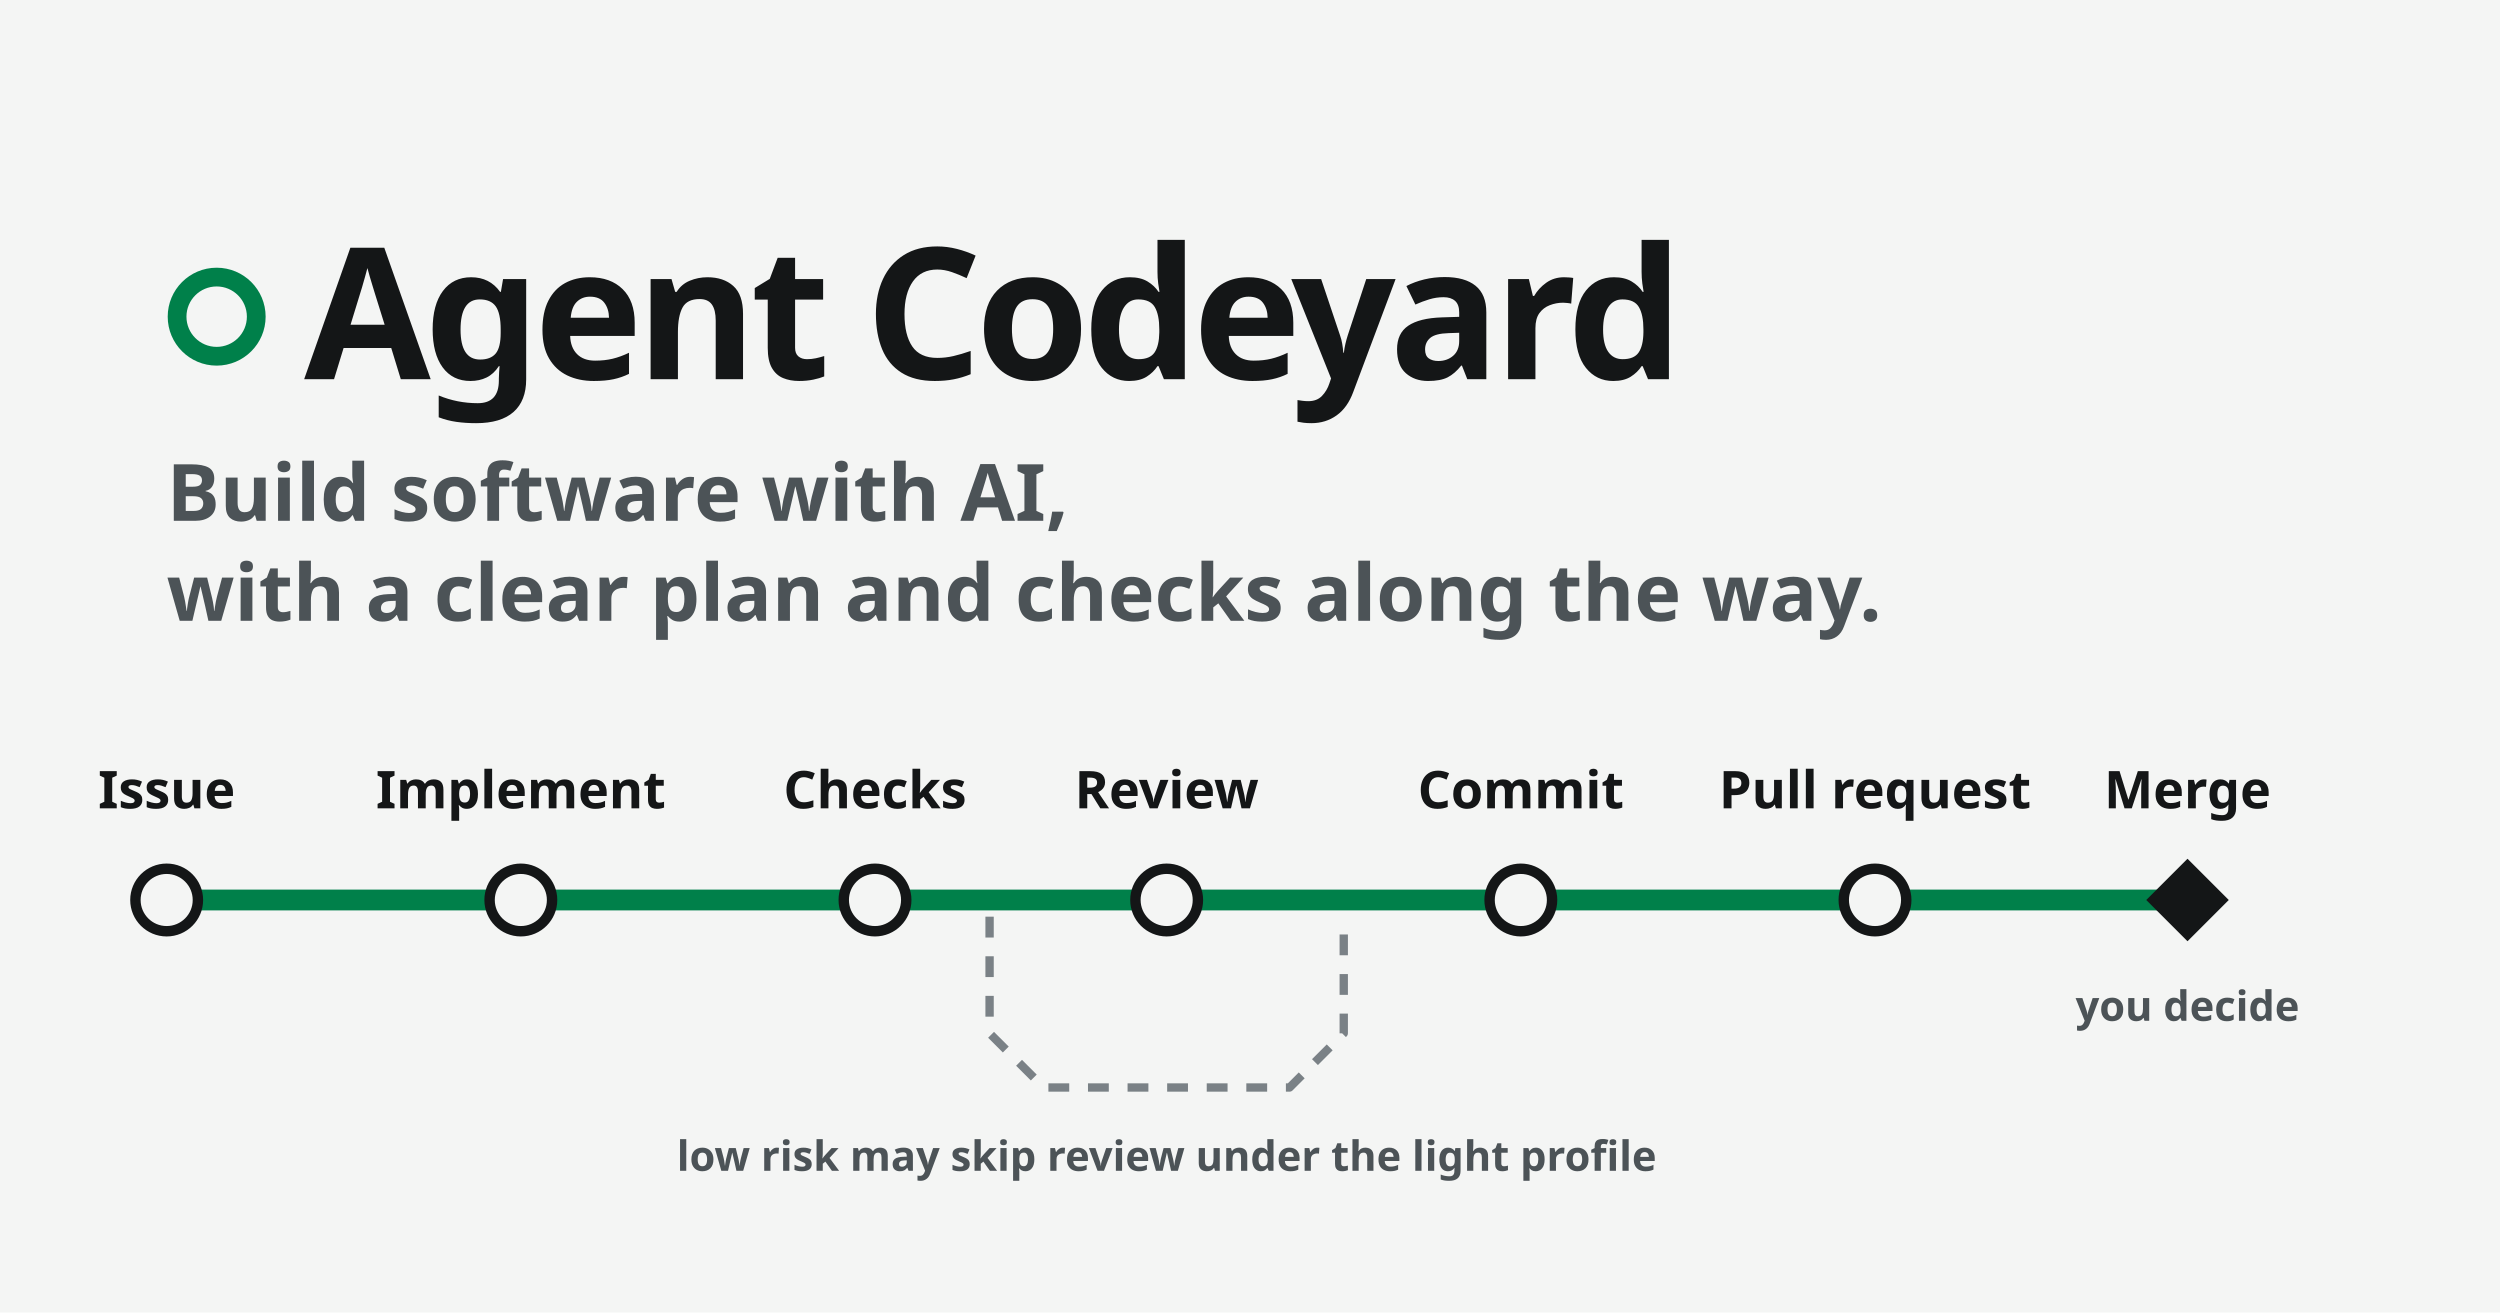
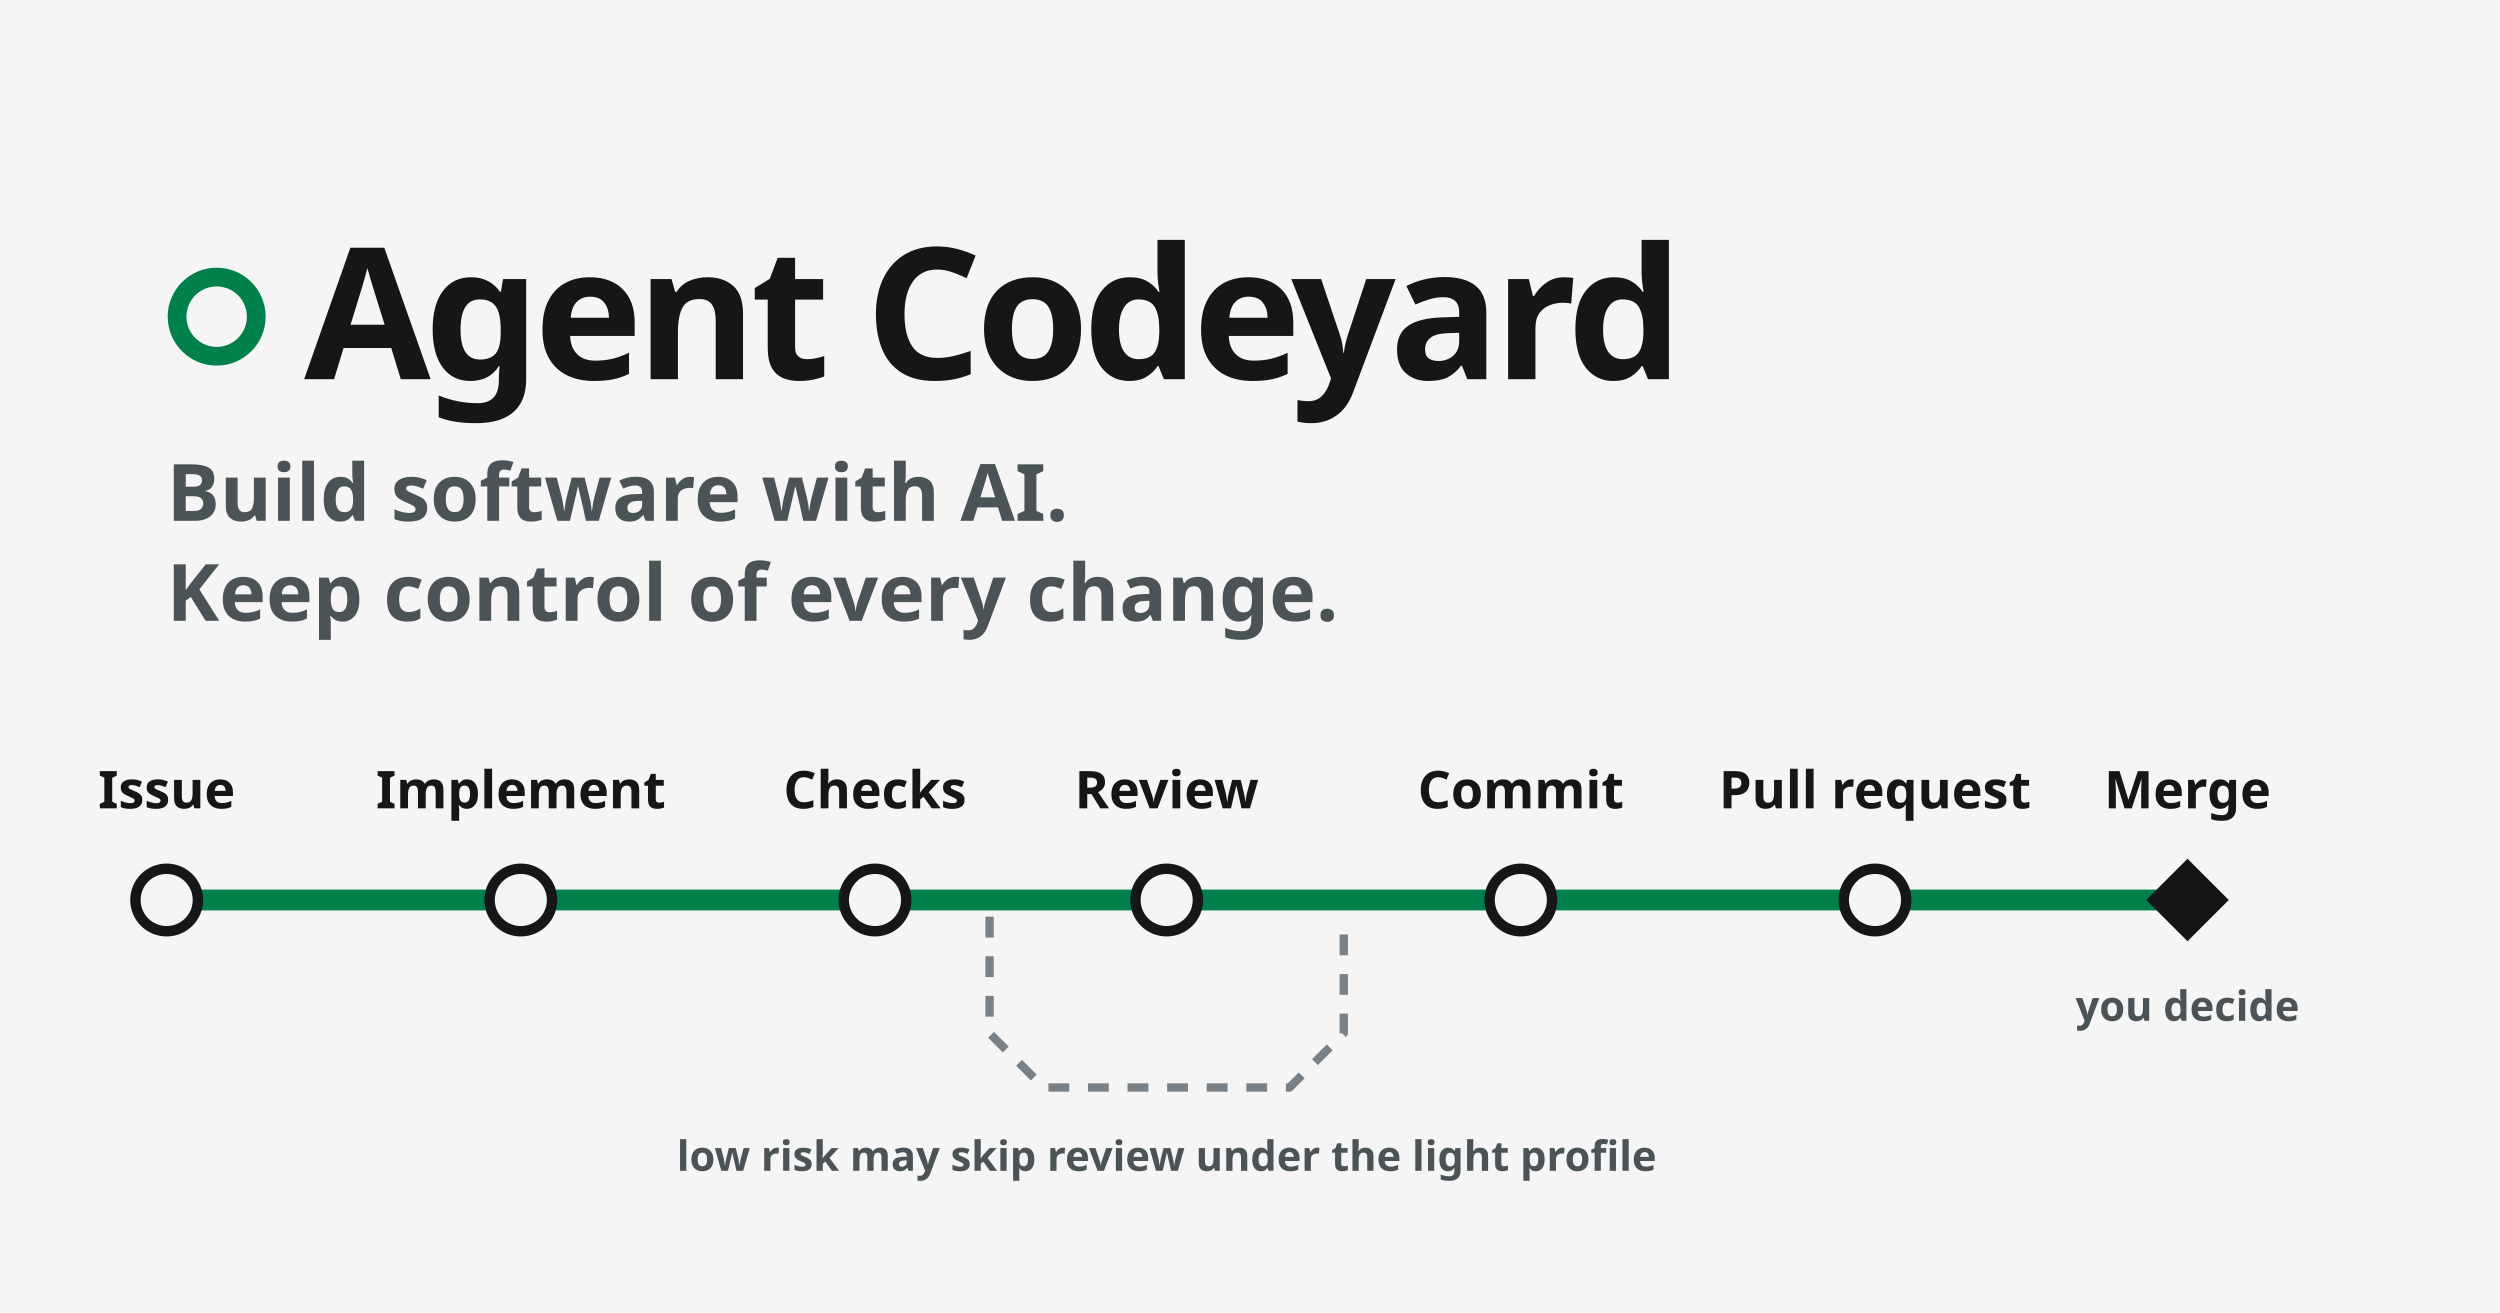
<svg xmlns="http://www.w3.org/2000/svg" width="1200" height="630" viewBox="0 0 1200 630">
  <rect width="1200" height="630" fill="#f4f5f4" />
  <circle cx="104" cy="152" r="19" fill="none" stroke="#00804a" stroke-width="9" />
  <text x="146" y="182" font-family="Overpass" font-weight="800" font-size="88" letter-spacing="-3" fill="#141617">Agent Codeyard</text>
-   <text x="80" y="250" font-family="Overpass" font-weight="600" font-size="38" fill="#4c5357">Build software with AI,</text>
-   <text x="80" y="298" font-family="Overpass" font-weight="600" font-size="38" fill="#4c5357">with a clear plan and checks along the way.</text>
+   <text x="80" y="250" font-family="Overpass" font-weight="600" font-size="38" fill="#4c5357">Build software with AI.</text>
+   <text x="80" y="298" font-family="Overpass" font-weight="600" font-size="38" fill="#4c5357">Keep control of every change.</text>
  <path d="M475 440 V496 L501 522 H619 L645 496 V440" fill="none" stroke="#7a8186" stroke-width="4" stroke-dasharray="10 9" stroke-linejoin="round" />
  <path d="M80 432 H1050" fill="none" stroke="#00804a" stroke-width="10" stroke-linecap="round" />
  <g fill="#f4f5f4" stroke="#141617" stroke-width="5">
    <circle cx="80" cy="432" r="15" />
    <circle cx="250" cy="432" r="15" />
    <circle cx="420" cy="432" r="15" />
    <circle cx="560" cy="432" r="15" />
    <circle cx="730" cy="432" r="15" />
    <circle cx="900" cy="432" r="15" />
  </g>
  <rect x="1036" y="418" width="28" height="28" transform="rotate(45 1050 432)" fill="#141617" />
  <g font-family="Overpass" font-weight="700" font-size="25" fill="#141617" text-anchor="middle">
    <text x="80" y="388">Issue</text>
    <text x="250" y="388">Implement</text>
    <text x="420" y="388">Checks</text>
    <text x="560" y="388">Review</text>
    <text x="730" y="388">Commit</text>
    <text x="900" y="388">Pull request</text>
    <text x="1050" y="388">Merge</text>
  </g>
  <g font-family="Overpass" font-weight="600" font-size="20" fill="#4c5357">
    <text x="560" y="562" text-anchor="middle">low risk may skip review under the light profile</text>
    <text x="1050" y="490" text-anchor="middle">you decide</text>
  </g>
</svg>
